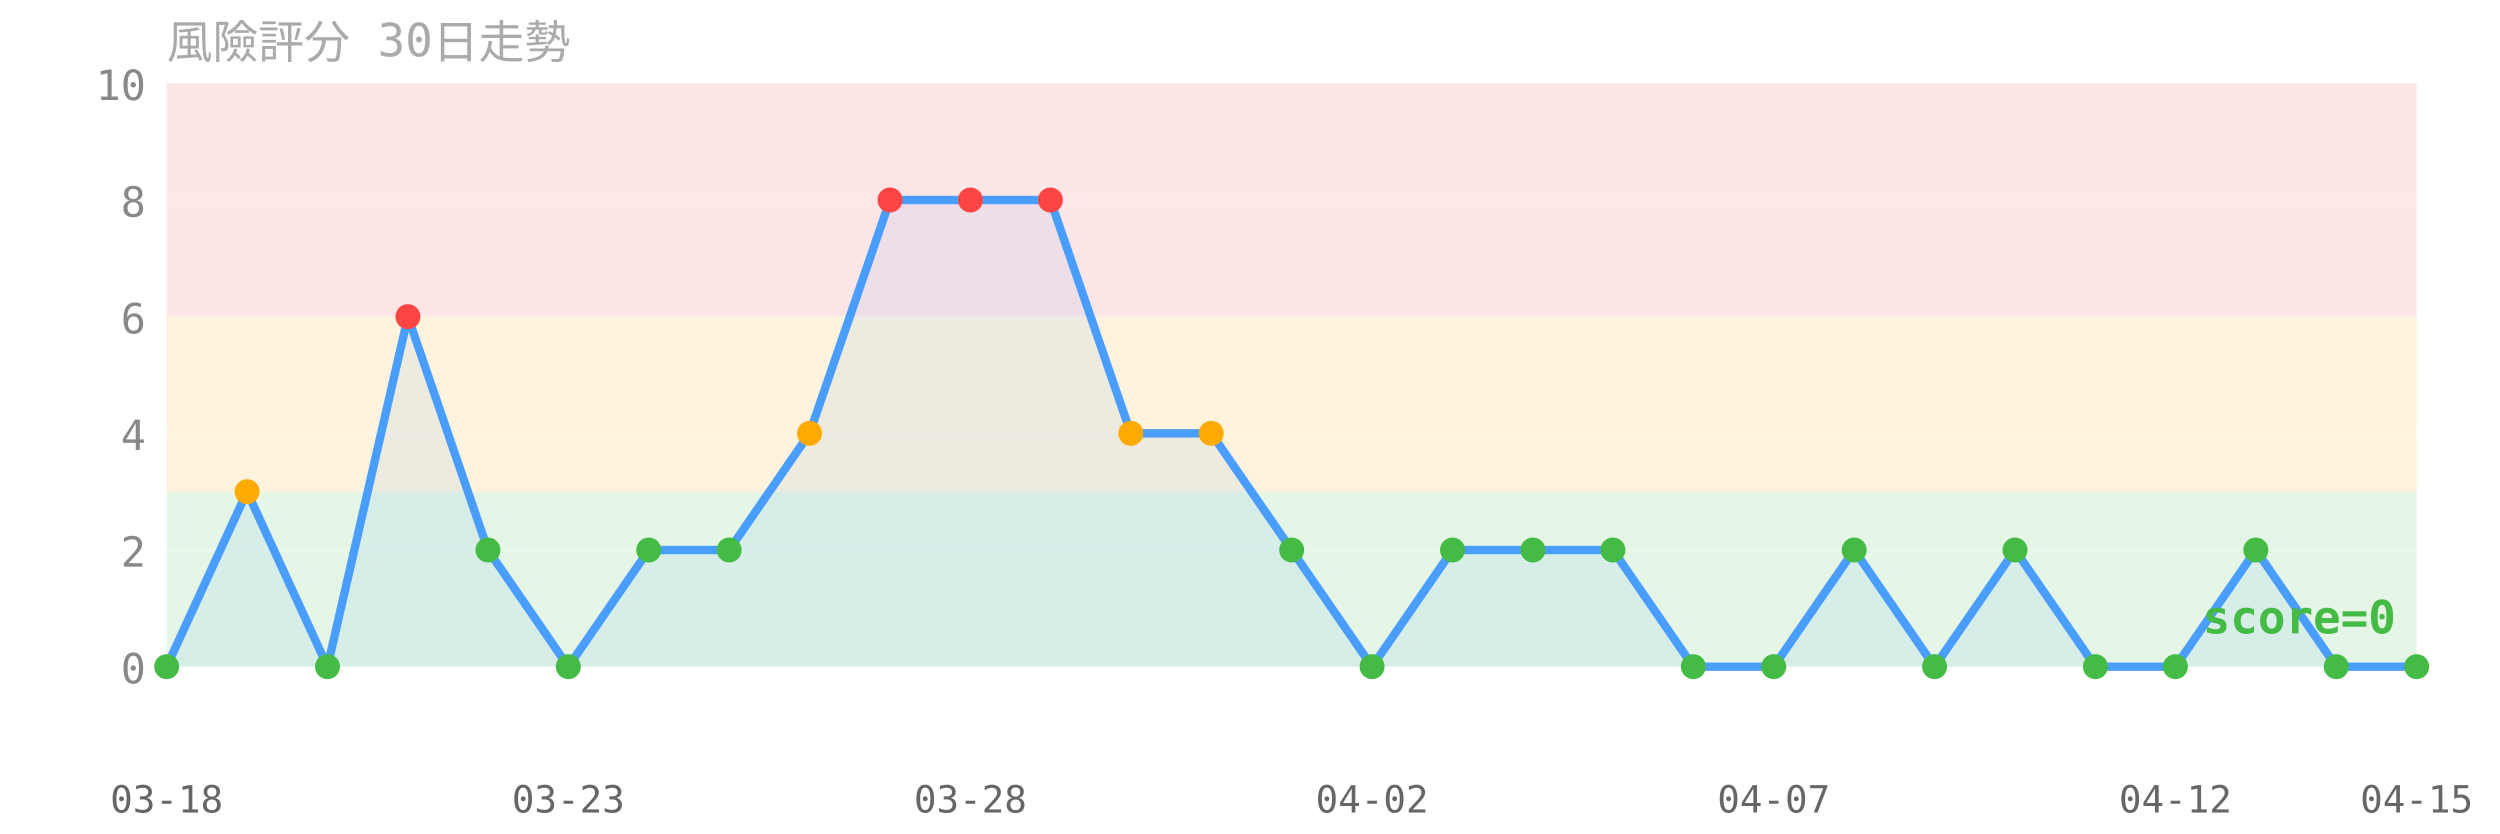
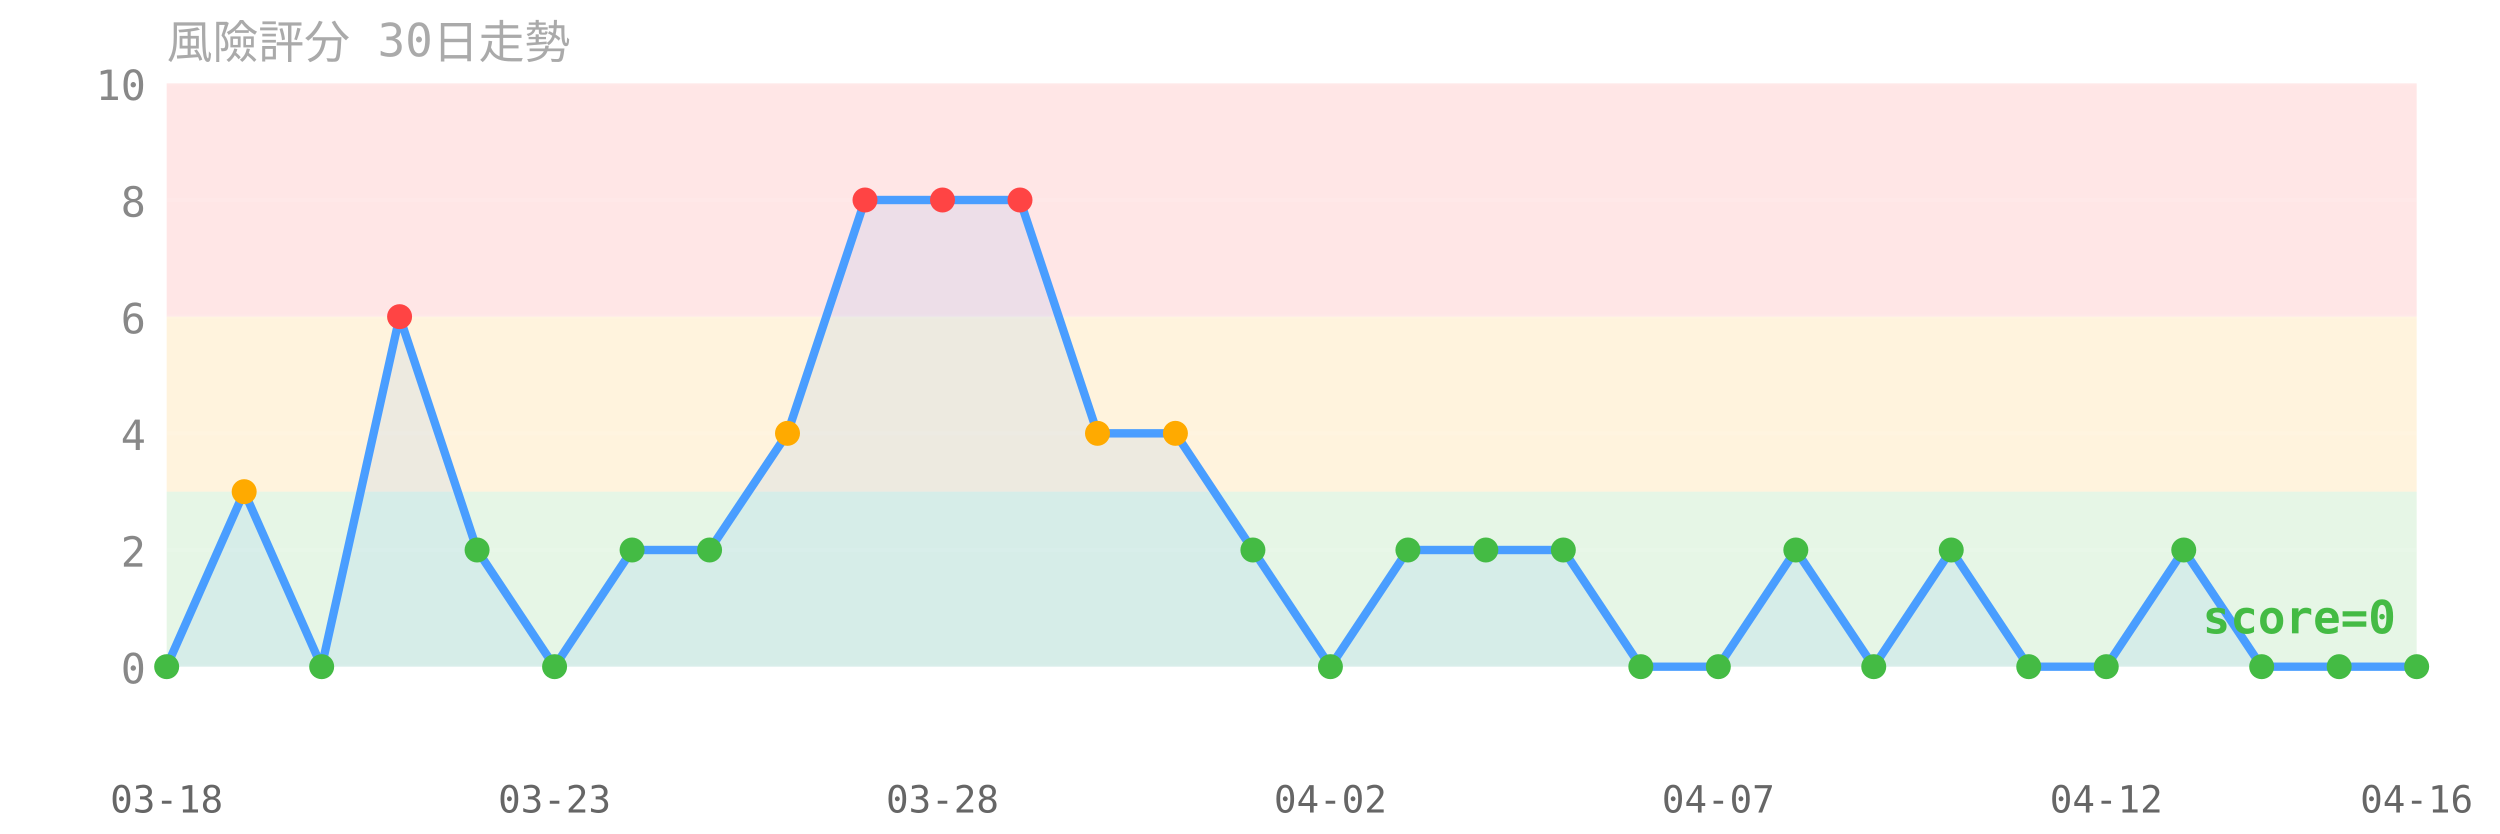
<svg xmlns="http://www.w3.org/2000/svg" width="600" height="200" style="background:#0b0f19;font-family:monospace">
  <rect x="40" y="20.0" width="540" height="56.0" fill="#ff444422" />
  <rect x="40" y="76.0" width="540" height="42.0" fill="#ffaa0022" />
  <rect x="40" y="118.0" width="540" height="42.0" fill="#44bb4422" />
  <line x1="40" y1="160.0" x2="580" y2="160.0" stroke="#ffffff18" stroke-width="1" />
  <text x="35" y="164.0" fill="#888" font-size="10" text-anchor="end">0</text>
  <line x1="40" y1="132.0" x2="580" y2="132.0" stroke="#ffffff18" stroke-width="1" />
  <text x="35" y="136.0" fill="#888" font-size="10" text-anchor="end">2</text>
  <line x1="40" y1="104.0" x2="580" y2="104.0" stroke="#ffffff18" stroke-width="1" />
  <text x="35" y="108.0" fill="#888" font-size="10" text-anchor="end">4</text>
  <line x1="40" y1="76.0" x2="580" y2="76.0" stroke="#ffffff18" stroke-width="1" />
  <text x="35" y="80.0" fill="#888" font-size="10" text-anchor="end">6</text>
  <line x1="40" y1="48.0" x2="580" y2="48.0" stroke="#ffffff18" stroke-width="1" />
  <text x="35" y="52.0" fill="#888" font-size="10" text-anchor="end">8</text>
  <line x1="40" y1="20.0" x2="580" y2="20.0" stroke="#ffffff18" stroke-width="1" />
  <text x="35" y="24.0" fill="#888" font-size="10" text-anchor="end">10</text>
-   <polyline points="40.0,160.0 59.3,118.0 78.6,160.0 97.9,76.0 117.1,132.0 136.4,160.0 155.7,132.0 175.0,132.0 194.3,104.0 213.6,48.0 232.9,48.0 252.1,48.0 271.4,104.0 290.7,104.0 310.0,132.0 329.3,160.0 348.6,132.0 367.9,132.0 387.1,132.0 406.4,160.0 425.7,160.0 445.0,132.0 464.3,160.0 483.6,132.0 502.9,160.0 522.1,160.0 541.4,132.0 560.7,160.0 580.0,160.0" fill="none" stroke="#4a9eff" stroke-width="2" stroke-linejoin="round" />
-   <polygon points="40.0,160.0 40.0,160.0 59.3,118.0 78.6,160.0 97.9,76.0 117.1,132.0 136.4,160.0 155.7,132.0 175.0,132.0 194.3,104.0 213.6,48.0 232.9,48.0 252.1,48.0 271.4,104.0 290.7,104.0 310.0,132.0 329.3,160.0 348.6,132.0 367.9,132.0 387.1,132.0 406.4,160.0 425.7,160.0 445.0,132.0 464.3,160.0 483.6,132.0 502.9,160.0 522.1,160.0 541.4,132.0 560.7,160.0 580.0,160.0 580.0,160.0" fill="#4a9eff18" />
+   <polyline points="40.0,160.0 58.6,118.0 77.2,160.0 95.9,76.0 114.5,132.0 133.1,160.0 151.7,132.0 170.3,132.0 189.0,104.0 207.6,48.0 226.2,48.0 244.8,48.0 263.4,104.0 282.1,104.0 300.7,132.0 319.3,160.0 337.9,132.0 356.6,132.0 375.2,132.0 393.8,160.0 412.4,160.0 431.0,132.0 449.7,160.0 468.3,132.0 486.9,160.0 505.5,160.0 524.1,132.0 542.8,160.0 561.4,160.0 580.0,160.0" fill="none" stroke="#4a9eff" stroke-width="2" stroke-linejoin="round" />
+   <polygon points="40.0,160.0 40.0,160.0 58.6,118.0 77.2,160.0 95.9,76.0 114.5,132.0 133.1,160.0 151.7,132.0 170.3,132.0 189.0,104.0 207.6,48.0 226.2,48.0 244.8,48.0 263.4,104.0 282.1,104.0 300.7,132.0 319.3,160.0 337.9,132.0 356.6,132.0 375.2,132.0 393.8,160.0 412.4,160.0 431.0,132.0 449.7,160.0 468.3,132.0 486.9,160.0 505.5,160.0 524.1,132.0 542.8,160.0 561.4,160.0 580.0,160.0 580.0,160.0" fill="#4a9eff18" />
  <circle cx="40.0" cy="160.0" r="3" fill="#44bb44" />
-   <circle cx="59.3" cy="118.0" r="3" fill="#ffaa00" />
-   <circle cx="78.6" cy="160.0" r="3" fill="#44bb44" />
-   <circle cx="97.9" cy="76.0" r="3" fill="#ff4444" />
-   <circle cx="117.1" cy="132.0" r="3" fill="#44bb44" />
-   <circle cx="136.4" cy="160.0" r="3" fill="#44bb44" />
-   <circle cx="155.7" cy="132.0" r="3" fill="#44bb44" />
-   <circle cx="175.0" cy="132.0" r="3" fill="#44bb44" />
-   <circle cx="194.3" cy="104.0" r="3" fill="#ffaa00" />
-   <circle cx="213.6" cy="48.0" r="3" fill="#ff4444" />
-   <circle cx="232.9" cy="48.0" r="3" fill="#ff4444" />
-   <circle cx="252.1" cy="48.0" r="3" fill="#ff4444" />
-   <circle cx="271.4" cy="104.0" r="3" fill="#ffaa00" />
-   <circle cx="290.7" cy="104.0" r="3" fill="#ffaa00" />
-   <circle cx="310.0" cy="132.0" r="3" fill="#44bb44" />
-   <circle cx="329.3" cy="160.0" r="3" fill="#44bb44" />
-   <circle cx="348.6" cy="132.0" r="3" fill="#44bb44" />
-   <circle cx="367.9" cy="132.0" r="3" fill="#44bb44" />
-   <circle cx="387.1" cy="132.0" r="3" fill="#44bb44" />
-   <circle cx="406.4" cy="160.0" r="3" fill="#44bb44" />
-   <circle cx="425.7" cy="160.0" r="3" fill="#44bb44" />
-   <circle cx="445.0" cy="132.0" r="3" fill="#44bb44" />
-   <circle cx="464.3" cy="160.0" r="3" fill="#44bb44" />
-   <circle cx="483.6" cy="132.0" r="3" fill="#44bb44" />
-   <circle cx="502.9" cy="160.0" r="3" fill="#44bb44" />
-   <circle cx="522.1" cy="160.0" r="3" fill="#44bb44" />
-   <circle cx="541.4" cy="132.0" r="3" fill="#44bb44" />
-   <circle cx="560.7" cy="160.0" r="3" fill="#44bb44" />
+   <circle cx="58.6" cy="118.0" r="3" fill="#ffaa00" />
+   <circle cx="77.2" cy="160.0" r="3" fill="#44bb44" />
+   <circle cx="95.9" cy="76.0" r="3" fill="#ff4444" />
+   <circle cx="114.5" cy="132.0" r="3" fill="#44bb44" />
+   <circle cx="133.1" cy="160.0" r="3" fill="#44bb44" />
+   <circle cx="151.7" cy="132.0" r="3" fill="#44bb44" />
+   <circle cx="170.3" cy="132.0" r="3" fill="#44bb44" />
+   <circle cx="189.0" cy="104.0" r="3" fill="#ffaa00" />
+   <circle cx="207.6" cy="48.0" r="3" fill="#ff4444" />
+   <circle cx="226.2" cy="48.0" r="3" fill="#ff4444" />
+   <circle cx="244.8" cy="48.0" r="3" fill="#ff4444" />
+   <circle cx="263.4" cy="104.0" r="3" fill="#ffaa00" />
+   <circle cx="282.1" cy="104.0" r="3" fill="#ffaa00" />
+   <circle cx="300.7" cy="132.0" r="3" fill="#44bb44" />
+   <circle cx="319.3" cy="160.0" r="3" fill="#44bb44" />
+   <circle cx="337.9" cy="132.0" r="3" fill="#44bb44" />
+   <circle cx="356.6" cy="132.0" r="3" fill="#44bb44" />
+   <circle cx="375.2" cy="132.0" r="3" fill="#44bb44" />
+   <circle cx="393.8" cy="160.0" r="3" fill="#44bb44" />
+   <circle cx="412.4" cy="160.0" r="3" fill="#44bb44" />
+   <circle cx="431.0" cy="132.0" r="3" fill="#44bb44" />
+   <circle cx="449.7" cy="160.0" r="3" fill="#44bb44" />
+   <circle cx="468.3" cy="132.0" r="3" fill="#44bb44" />
+   <circle cx="486.9" cy="160.0" r="3" fill="#44bb44" />
+   <circle cx="505.5" cy="160.0" r="3" fill="#44bb44" />
+   <circle cx="524.1" cy="132.0" r="3" fill="#44bb44" />
+   <circle cx="542.8" cy="160.0" r="3" fill="#44bb44" />
+   <circle cx="561.4" cy="160.0" r="3" fill="#44bb44" />
  <circle cx="580.0" cy="160.0" r="3" fill="#44bb44" />
  <text x="40.0" y="195" fill="#666" font-size="9" text-anchor="middle">03-18</text>
-   <text x="136.4" y="195" fill="#666" font-size="9" text-anchor="middle">03-23</text>
-   <text x="232.9" y="195" fill="#666" font-size="9" text-anchor="middle">03-28</text>
-   <text x="329.3" y="195" fill="#666" font-size="9" text-anchor="middle">04-02</text>
-   <text x="425.7" y="195" fill="#666" font-size="9" text-anchor="middle">04-07</text>
-   <text x="522.1" y="195" fill="#666" font-size="9" text-anchor="middle">04-12</text>
-   <text x="580.0" y="195" fill="#666" font-size="9" text-anchor="middle">04-15</text>
+   <text x="133.1" y="195" fill="#666" font-size="9" text-anchor="middle">03-23</text>
+   <text x="226.2" y="195" fill="#666" font-size="9" text-anchor="middle">03-28</text>
+   <text x="319.3" y="195" fill="#666" font-size="9" text-anchor="middle">04-02</text>
+   <text x="412.4" y="195" fill="#666" font-size="9" text-anchor="middle">04-07</text>
+   <text x="505.5" y="195" fill="#666" font-size="9" text-anchor="middle">04-12</text>
+   <text x="580.0" y="195" fill="#666" font-size="9" text-anchor="middle">04-16</text>
  <text x="575.0" y="152.0" fill="#44bb44" font-size="11" text-anchor="end" font-weight="bold">score=0</text>
  <text x="40" y="14" fill="#aaa" font-size="11">風險評分 30日走勢</text>
</svg>
